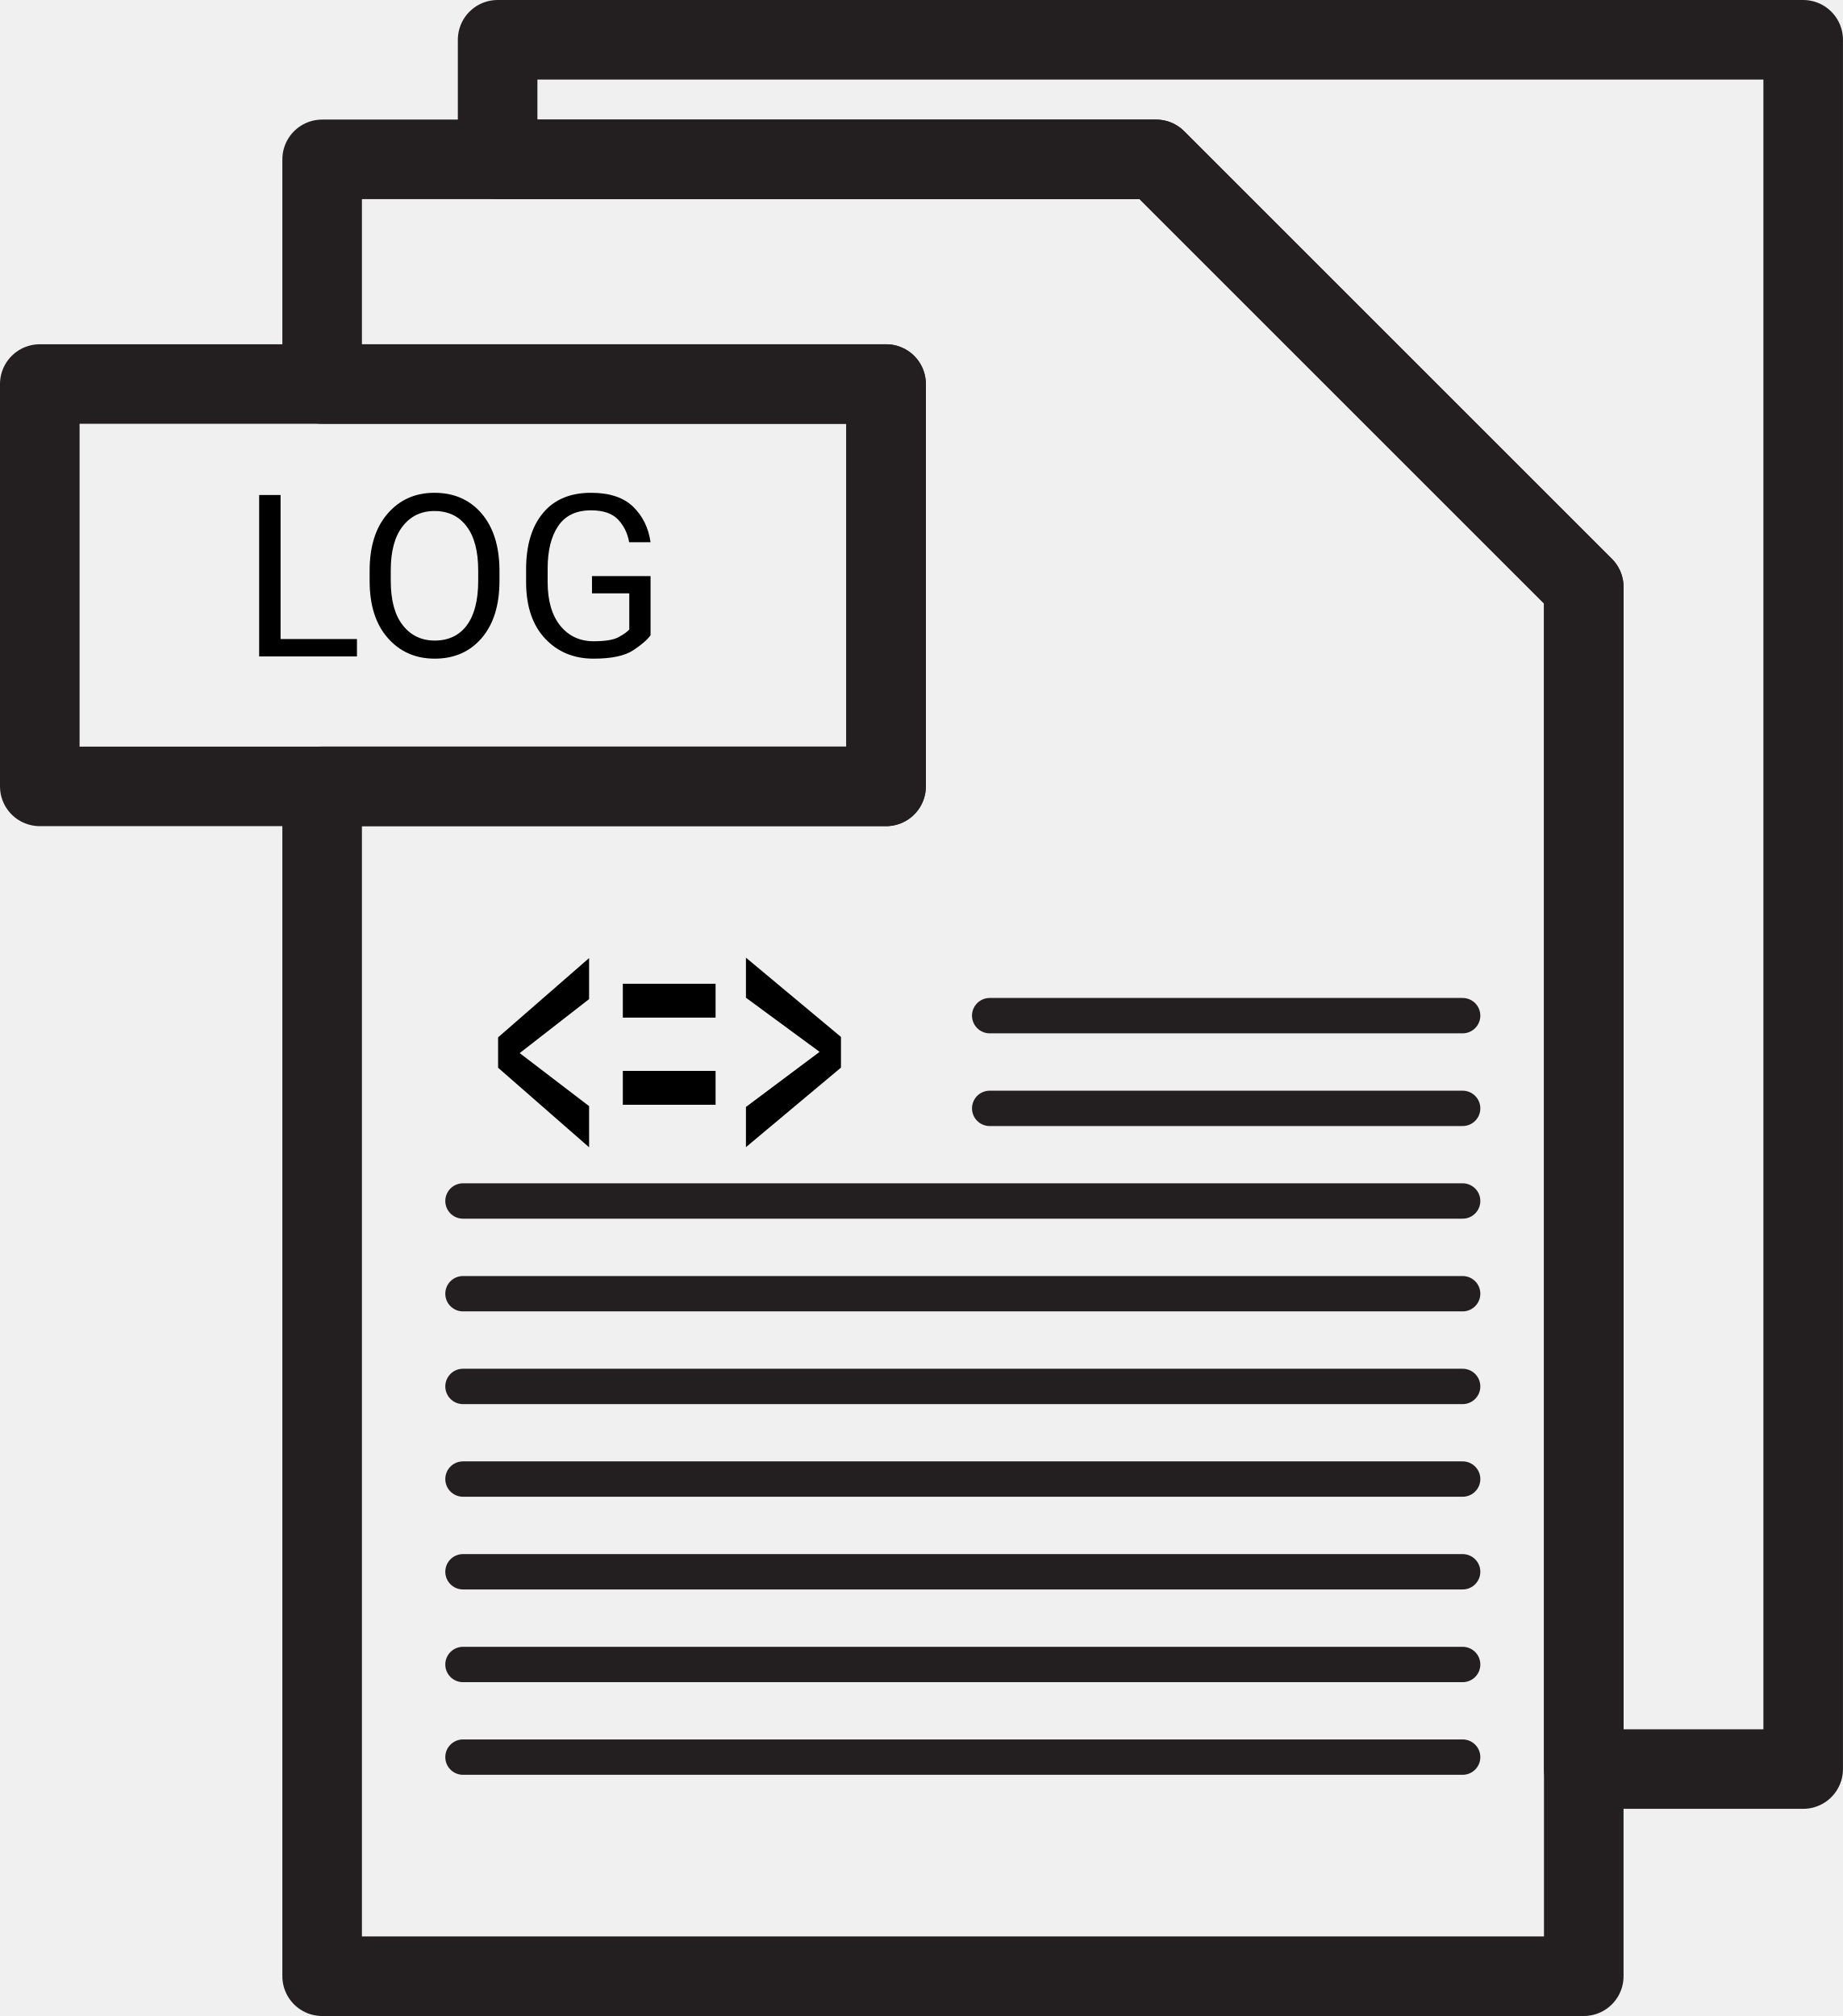
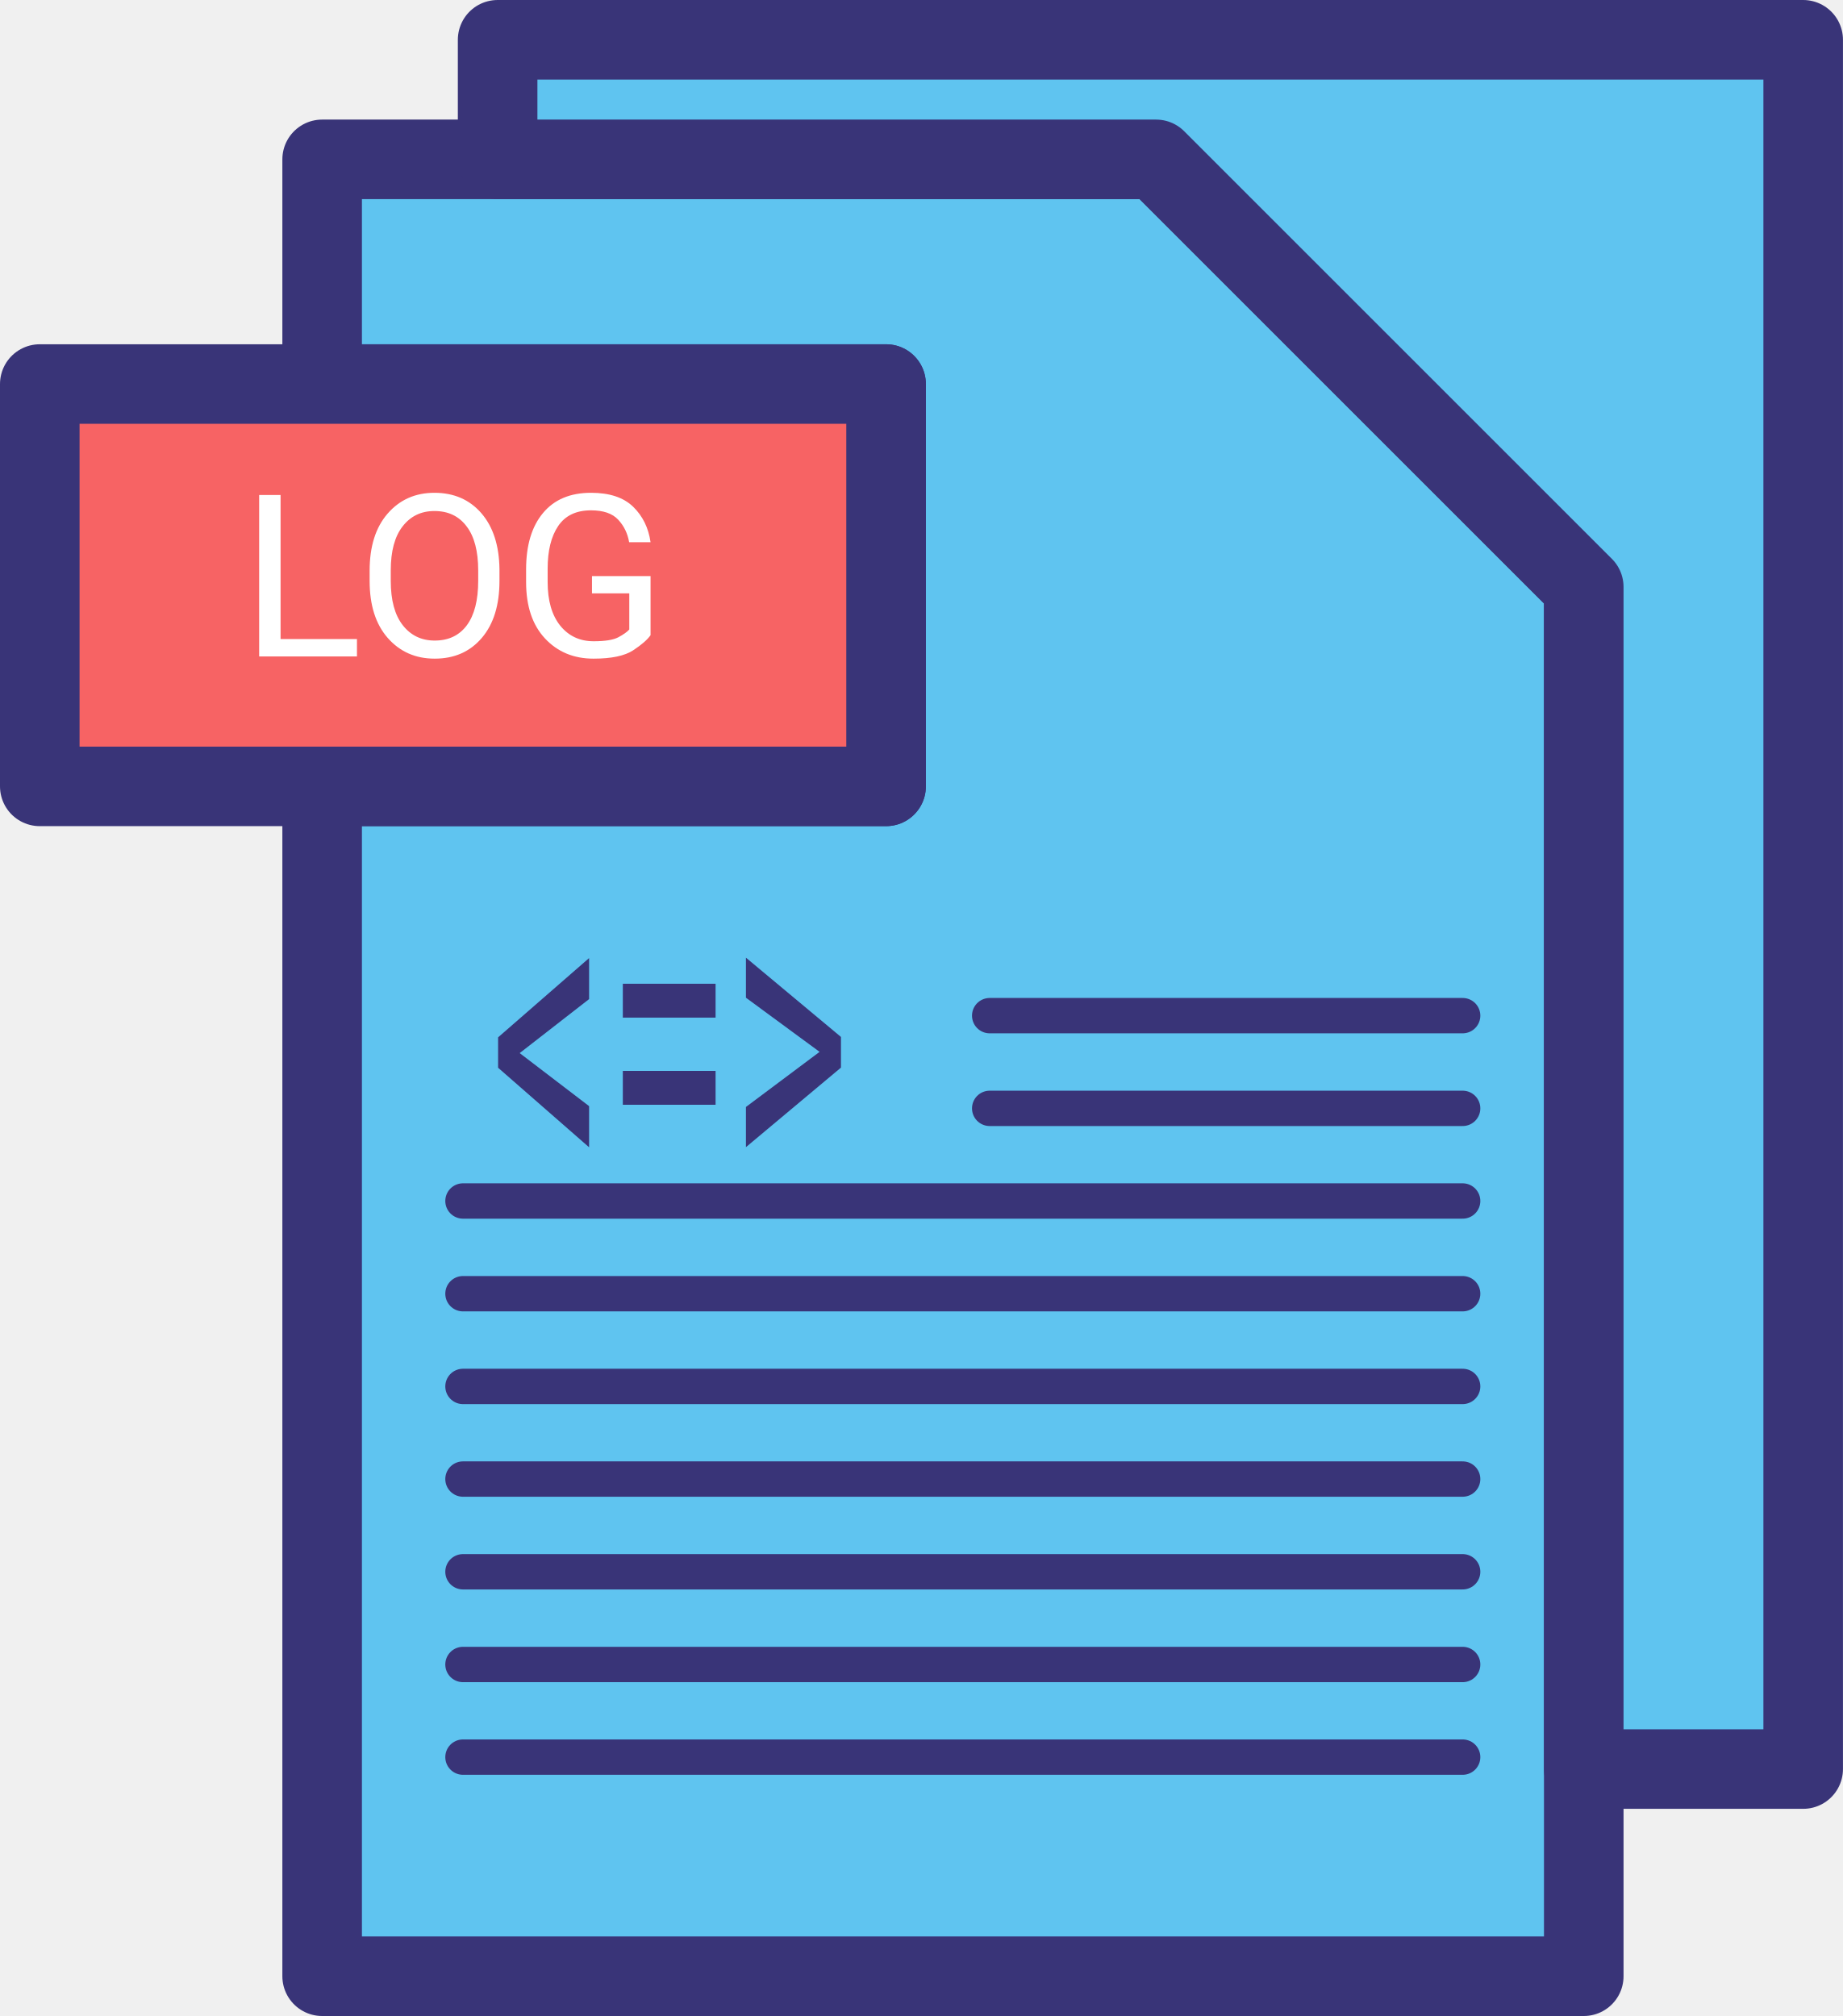
<svg xmlns="http://www.w3.org/2000/svg" viewBox="0 0 208.47 228.09">
  <defs>
-     <style>.d{stroke-linecap:round;stroke-miterlimit:10;stroke-width:4px;}.d,.e{fill:none;stroke:#231f20;}.e{stroke-linejoin:round;stroke-width:9px;}.f{letter-spacing:0em;}.g{font-family:Roboto-Black, Roboto;font-size:25.68px;}.h{letter-spacing:-.03em;}.i{font-family:Roboto-Regular, Roboto;font-size:48.62px;}</style>
+     <style>.d{stroke-linecap:round;stroke-miterlimit:10;stroke-width:4px;}.d,.e{fill:#5fc4f0;}.d,.e,.f{stroke:#393478;}.g{fill:#393478;font-family:Roboto-Regular, Roboto;font-size:48.62px;}.e,.f{stroke-linejoin:round;stroke-width:9px;}.f{fill:#f76364;}.h{letter-spacing:0em;}.i{fill:#fff;font-family:Roboto-Black, Roboto;font-size:25.68px;}.j{letter-spacing:-.03em;}</style>
  </defs>
  <g id="a" />
  <g id="b">
    <g id="c">
      <g>
        <polygon class="e" points="179.15 66.41 179.15 223.59 36.44 223.59 36.44 88.97 100.23 88.97 100.23 43.45 36.44 43.45 36.44 18.03 130.77 18.03 179.15 66.41" />
        <polygon class="e" points="203.97 4.5 203.97 200.15 179.15 200.15 179.15 66.41 130.77 18.03 56.29 18.03 56.29 4.5 203.97 4.5" />
-         <rect class="e" x="4.5" y="43.45" width="95.73" height="45.52" />
-         <text class="g" transform="translate(27.19 74.27)">
-           <tspan class="h" x="0" y="0">L</tspan>
-           <tspan class="f" x="13.12" y="0">OG</tspan>
+         <rect class="f" x="4.5" y="43.45" width="95.73" height="45.52" />
+         <text class="i" transform="translate(27.19 74.27)">
+           <tspan class="j" x="0" y="0">L</tspan>
+           <tspan class="h" x="13.12" y="0">OG</tspan>
        </text>
        <line class="d" x1="111.95" y1="114.91" x2="165.45" y2="114.91" />
        <line class="d" x1="111.95" y1="125.4" x2="165.45" y2="125.4" />
        <line class="d" x1="52.37" y1="135.88" x2="165.45" y2="135.88" />
        <line class="d" x1="52.37" y1="146.37" x2="165.45" y2="146.37" />
        <line class="d" x1="52.37" y1="156.86" x2="165.45" y2="156.86" />
        <line class="d" x1="52.37" y1="167.34" x2="165.45" y2="167.34" />
        <line class="d" x1="52.37" y1="177.83" x2="165.45" y2="177.83" />
        <line class="d" x1="52.37" y1="188.32" x2="165.45" y2="188.32" />
        <line class="d" x1="52.37" y1="198.8" x2="165.45" y2="198.8" />
-         <text class="i" transform="translate(55.44 134.46) scale(.53 1)">
+         <text class="g" transform="translate(55.44 134.46) scale(.53 1)">
          <tspan x="0" y="0">&lt;=&gt;</tspan>
        </text>
      </g>
    </g>
  </g>
</svg>
